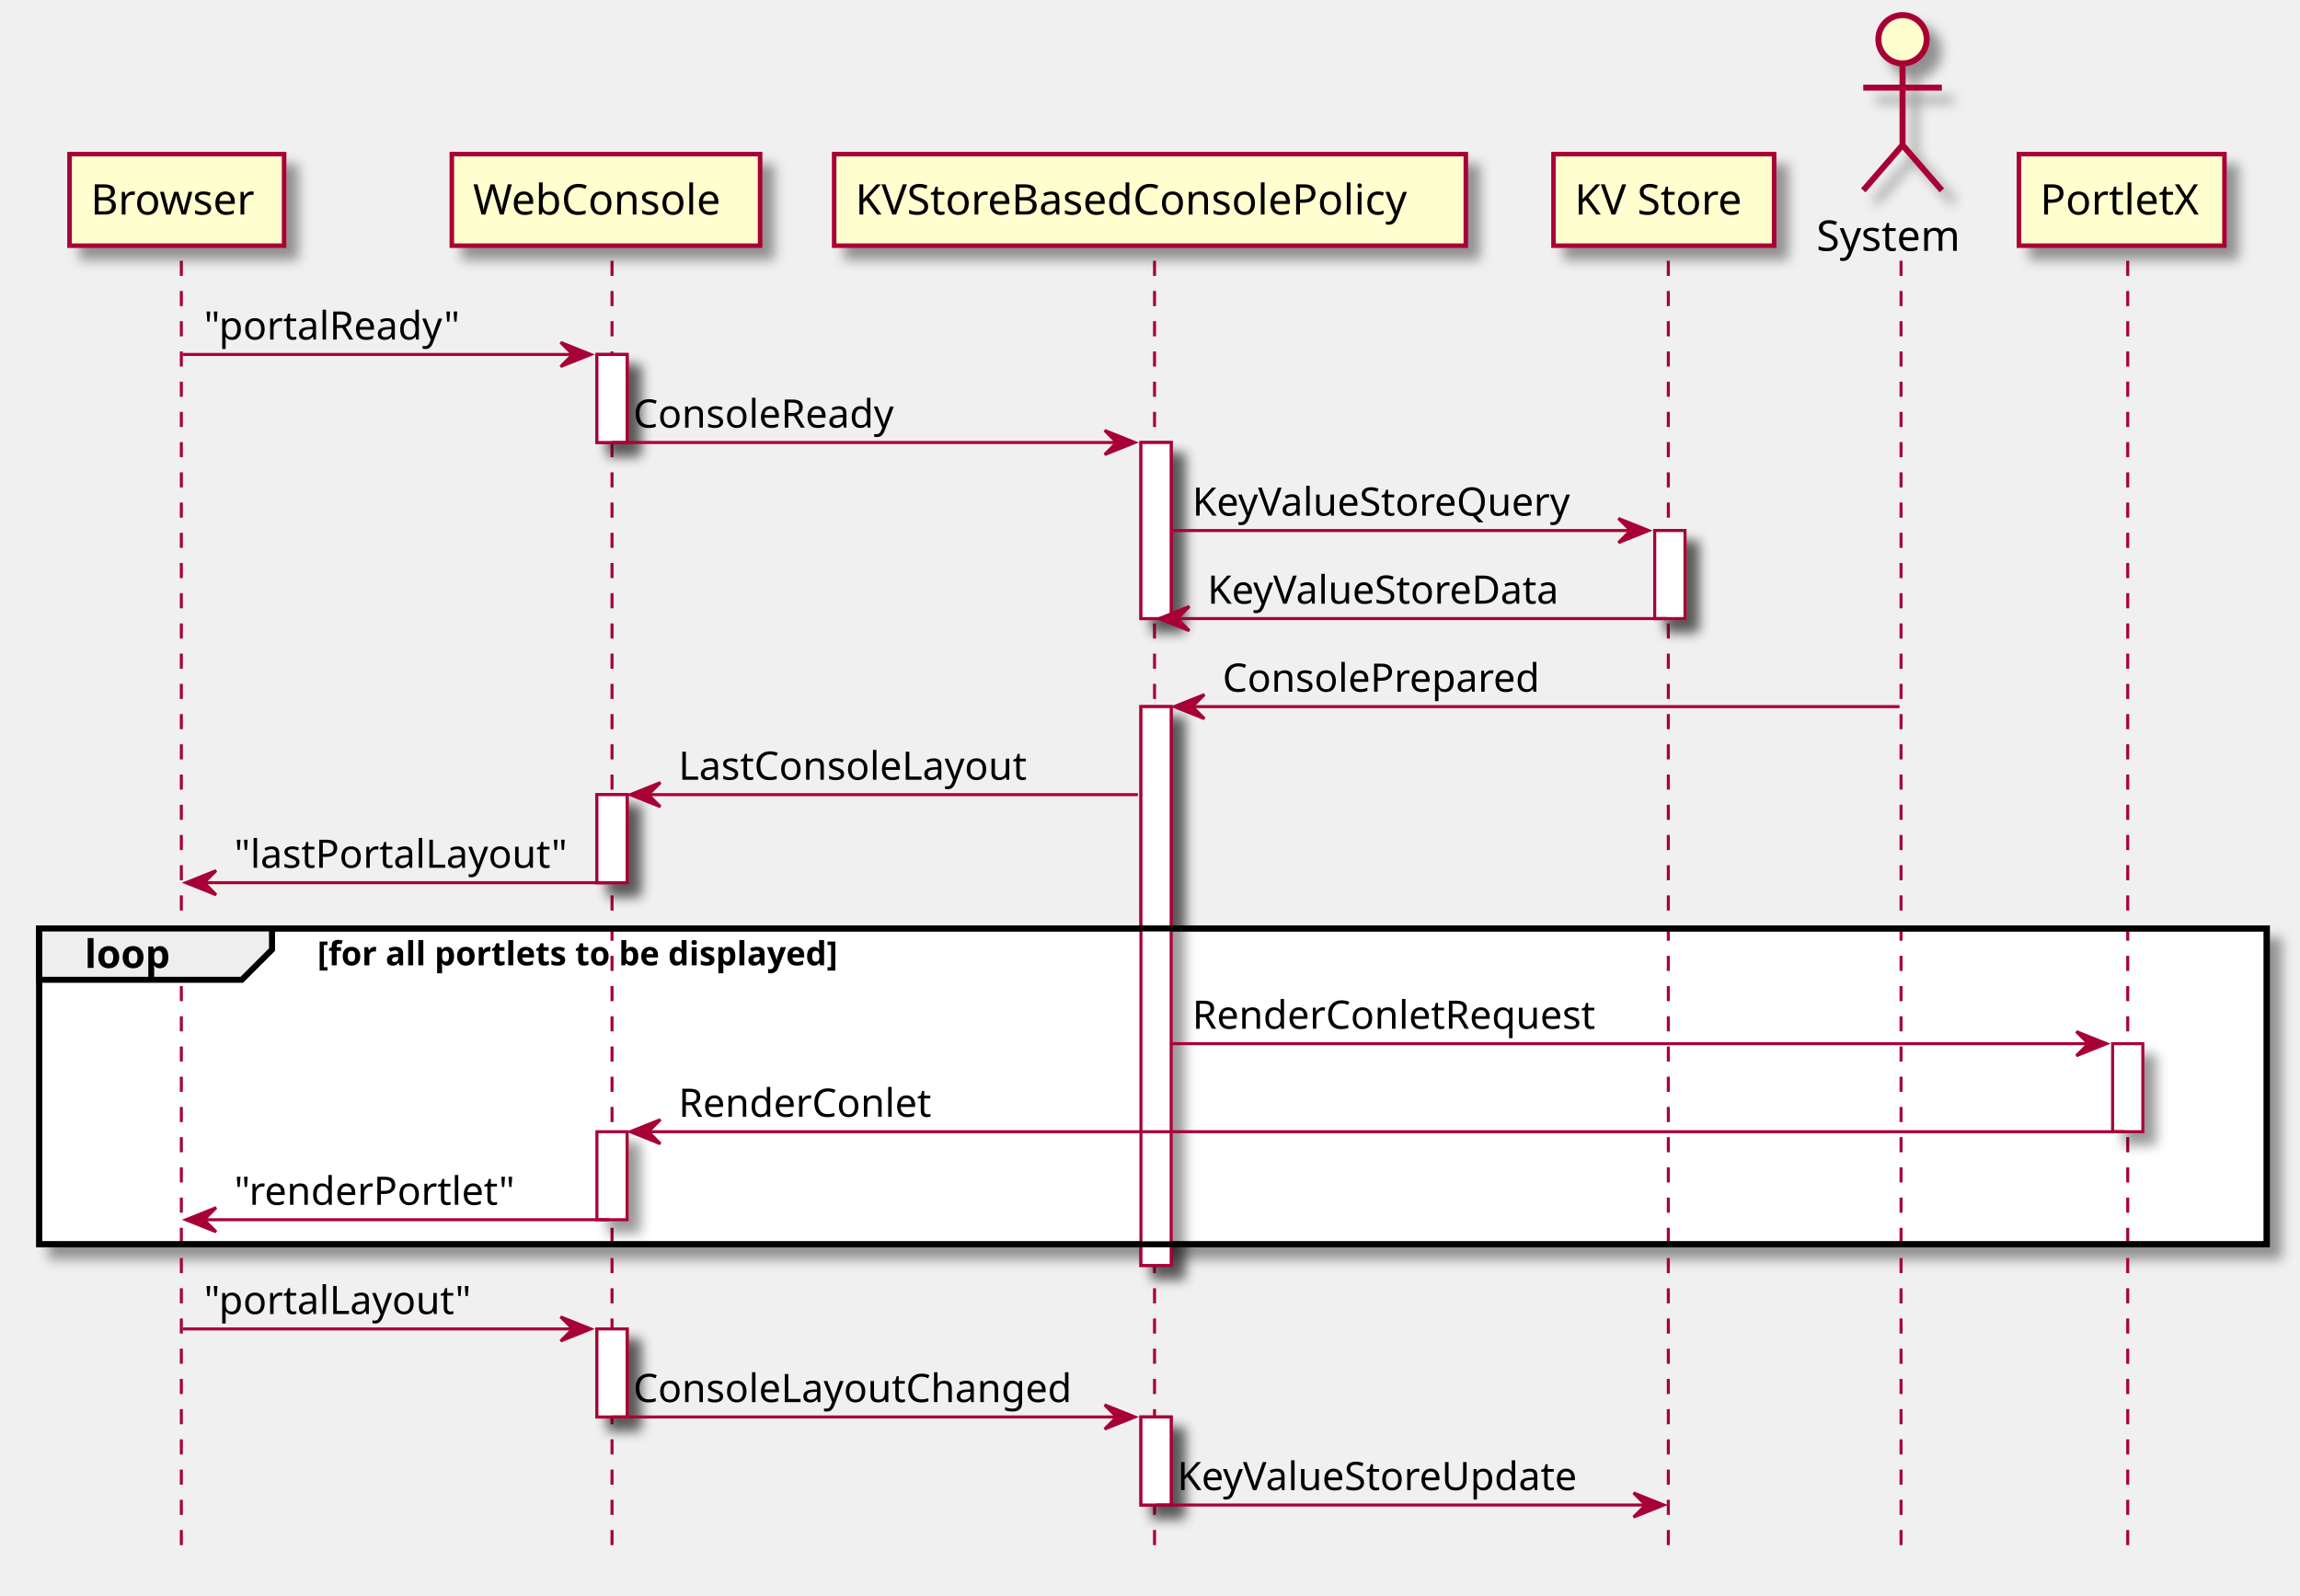
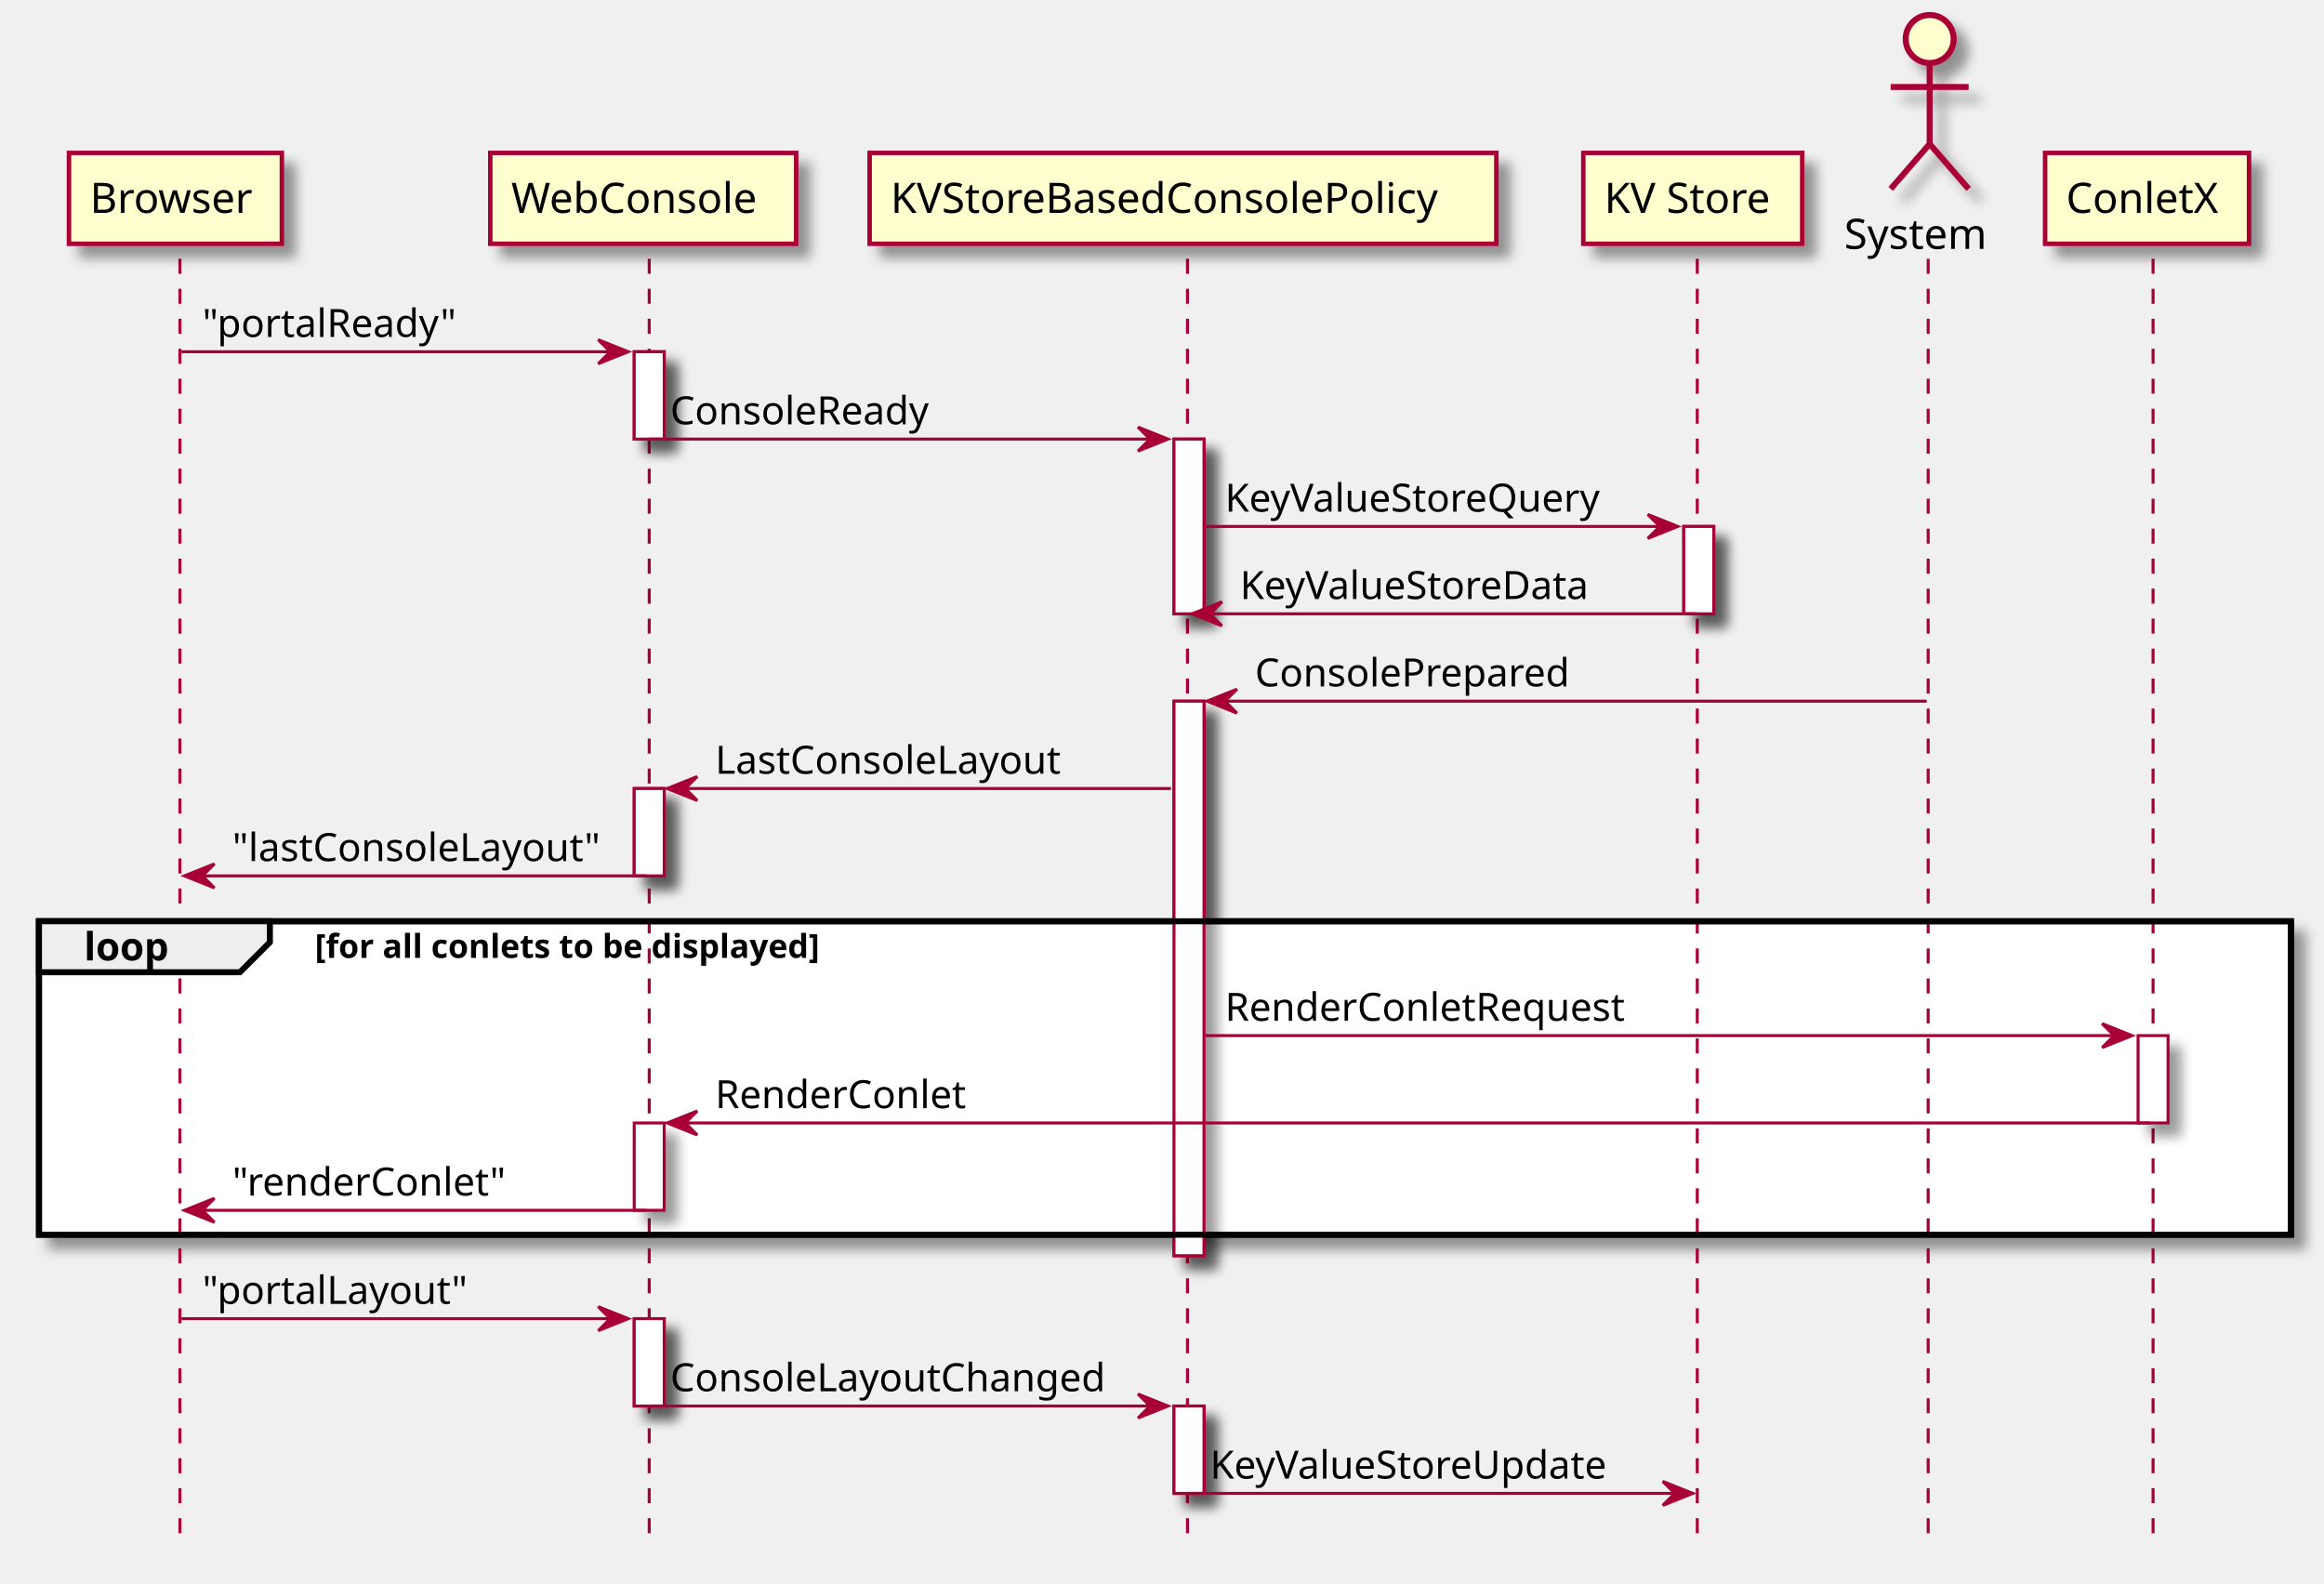
- <svg xmlns="http://www.w3.org/2000/svg" contentScriptType="application/ecmascript" contentStyleType="text/css" height="528px" preserveAspectRatio="none" style="width:761px;height:528px;" version="1.1" viewBox="0 0 761 528" width="761px" zoomAndPan="magnify">
+ <svg xmlns="http://www.w3.org/2000/svg" contentScriptType="application/ecmascript" contentStyleType="text/css" height="528px" preserveAspectRatio="none" style="width:775px;height:528px;" version="1.1" viewBox="0 0 775 528" width="775px" zoomAndPan="magnify">
  <defs>
-     <filter height="300%" id="fzrcjnwdbszu1" width="300%" x="-1" y="-1">
+     <filter height="300%" id="ff6xoer8wdbsg" width="300%" x="-1" y="-1">
      <feGaussianBlur result="blurOut" stdDeviation="2.0" />
      <feColorMatrix in="blurOut" result="blurOut2" type="matrix" values="0 0 0 0 0 0 0 0 0 0 0 0 0 0 0 0 0 0 .4 0" />
      <feOffset dx="4.0" dy="4.0" in="blurOut2" result="blurOut3" />
      <feBlend in="SourceGraphic" in2="blurOut3" mode="normal" />
    </filter>
  </defs>
  <g>
-     <rect fill="#FFFFFF" filter="url(#fzrcjnwdbszu1)" height="29.133" style="stroke: #A80036; stroke-width: 1.0;" width="10" x="197.5" y="117.297" />
-     <rect fill="#FFFFFF" filter="url(#fzrcjnwdbszu1)" height="29.133" style="stroke: #A80036; stroke-width: 1.0;" width="10" x="197.5" y="262.961" />
-     <rect fill="#FFFFFF" filter="url(#fzrcjnwdbszu1)" height="29.133" style="stroke: #A80036; stroke-width: 1.0;" width="10" x="197.5" y="374.492" />
-     <rect fill="#FFFFFF" filter="url(#fzrcjnwdbszu1)" height="29.133" style="stroke: #A80036; stroke-width: 1.0;" width="10" x="197.5" y="439.758" />
-     <rect fill="#FFFFFF" filter="url(#fzrcjnwdbszu1)" height="58.266" style="stroke: #A80036; stroke-width: 1.0;" width="10" x="377.5" y="146.43" />
-     <rect fill="#FFFFFF" filter="url(#fzrcjnwdbszu1)" height="184.93" style="stroke: #A80036; stroke-width: 1.0;" width="10" x="377.5" y="233.828" />
-     <rect fill="#FFFFFF" filter="url(#fzrcjnwdbszu1)" height="29.133" style="stroke: #A80036; stroke-width: 1.0;" width="10" x="377.5" y="468.891" />
-     <rect fill="#FFFFFF" filter="url(#fzrcjnwdbszu1)" height="29.133" style="stroke: #A80036; stroke-width: 1.0;" width="10" x="547.5" y="175.562" />
-     <rect fill="#FFFFFF" filter="url(#fzrcjnwdbszu1)" height="29.133" style="stroke: #A80036; stroke-width: 1.0;" width="10" x="699" y="345.359" />
-     <rect fill="#FFFFFF" filter="url(#fzrcjnwdbszu1)" height="104.531" style="stroke: #000000; stroke-width: 2.0;" width="737" x="13" y="307.227" />
+     <rect fill="#FFFFFF" filter="url(#ff6xoer8wdbsg)" height="29.133" style="stroke: #A80036; stroke-width: 1.0;" width="10" x="211.5" y="117.297" />
+     <rect fill="#FFFFFF" filter="url(#ff6xoer8wdbsg)" height="29.133" style="stroke: #A80036; stroke-width: 1.0;" width="10" x="211.5" y="262.961" />
+     <rect fill="#FFFFFF" filter="url(#ff6xoer8wdbsg)" height="29.133" style="stroke: #A80036; stroke-width: 1.0;" width="10" x="211.5" y="374.492" />
+     <rect fill="#FFFFFF" filter="url(#ff6xoer8wdbsg)" height="29.133" style="stroke: #A80036; stroke-width: 1.0;" width="10" x="211.5" y="439.758" />
+     <rect fill="#FFFFFF" filter="url(#ff6xoer8wdbsg)" height="58.266" style="stroke: #A80036; stroke-width: 1.0;" width="10" x="391.5" y="146.43" />
+     <rect fill="#FFFFFF" filter="url(#ff6xoer8wdbsg)" height="184.93" style="stroke: #A80036; stroke-width: 1.0;" width="10" x="391.5" y="233.828" />
+     <rect fill="#FFFFFF" filter="url(#ff6xoer8wdbsg)" height="29.133" style="stroke: #A80036; stroke-width: 1.0;" width="10" x="391.5" y="468.891" />
+     <rect fill="#FFFFFF" filter="url(#ff6xoer8wdbsg)" height="29.133" style="stroke: #A80036; stroke-width: 1.0;" width="10" x="561.5" y="175.562" />
+     <rect fill="#FFFFFF" filter="url(#ff6xoer8wdbsg)" height="29.133" style="stroke: #A80036; stroke-width: 1.0;" width="10" x="713" y="345.359" />
+     <rect fill="#FFFFFF" filter="url(#ff6xoer8wdbsg)" height="104.531" style="stroke: #000000; stroke-width: 2.0;" width="751" x="13" y="307.227" />
    <line style="stroke: #A80036; stroke-width: 1.0; stroke-dasharray: 5.0,5.0;" x1="60" x2="60" y1="86.297" y2="516.156" />
-     <line style="stroke: #A80036; stroke-width: 1.0; stroke-dasharray: 5.0,5.0;" x1="202.5" x2="202.5" y1="86.297" y2="516.156" />
-     <line style="stroke: #A80036; stroke-width: 1.0; stroke-dasharray: 5.0,5.0;" x1="382" x2="382" y1="86.297" y2="516.156" />
-     <line style="stroke: #A80036; stroke-width: 1.0; stroke-dasharray: 5.0,5.0;" x1="552" x2="552" y1="86.297" y2="516.156" />
-     <line style="stroke: #A80036; stroke-width: 1.0; stroke-dasharray: 5.0,5.0;" x1="629" x2="629" y1="86.297" y2="516.156" />
-     <line style="stroke: #A80036; stroke-width: 1.0; stroke-dasharray: 5.0,5.0;" x1="704" x2="704" y1="86.297" y2="516.156" />
-     <rect fill="#FEFECE" filter="url(#fzrcjnwdbszu1)" height="30.297" style="stroke: #A80036; stroke-width: 1.5;" width="71" x="23" y="51" />
+     <line style="stroke: #A80036; stroke-width: 1.0; stroke-dasharray: 5.0,5.0;" x1="216.5" x2="216.5" y1="86.297" y2="516.156" />
+     <line style="stroke: #A80036; stroke-width: 1.0; stroke-dasharray: 5.0,5.0;" x1="396" x2="396" y1="86.297" y2="516.156" />
+     <line style="stroke: #A80036; stroke-width: 1.0; stroke-dasharray: 5.0,5.0;" x1="566" x2="566" y1="86.297" y2="516.156" />
+     <line style="stroke: #A80036; stroke-width: 1.0; stroke-dasharray: 5.0,5.0;" x1="643" x2="643" y1="86.297" y2="516.156" />
+     <line style="stroke: #A80036; stroke-width: 1.0; stroke-dasharray: 5.0,5.0;" x1="718" x2="718" y1="86.297" y2="516.156" />
+     <rect fill="#FEFECE" filter="url(#ff6xoer8wdbsg)" height="30.297" style="stroke: #A80036; stroke-width: 1.5;" width="71" x="23" y="51" />
    <text fill="#000000" font-family="sans-serif" font-size="14" lengthAdjust="spacingAndGlyphs" textLength="57" x="30" y="70.995">Browser</text>
-     <rect fill="#FEFECE" filter="url(#fzrcjnwdbszu1)" height="30.297" style="stroke: #A80036; stroke-width: 1.5;" width="102" x="149.5" y="51" />
-     <text fill="#000000" font-family="sans-serif" font-size="14" lengthAdjust="spacingAndGlyphs" textLength="88" x="156.5" y="70.995">WebConsole</text>
-     <rect fill="#FEFECE" filter="url(#fzrcjnwdbszu1)" height="30.297" style="stroke: #A80036; stroke-width: 1.5;" width="209" x="276" y="51" />
-     <text fill="#000000" font-family="sans-serif" font-size="14" lengthAdjust="spacingAndGlyphs" textLength="195" x="283" y="70.995">KVStoreBasedConsolePolicy</text>
-     <rect fill="#FEFECE" filter="url(#fzrcjnwdbszu1)" height="30.297" style="stroke: #A80036; stroke-width: 1.5;" width="73" x="514" y="51" />
-     <text fill="#000000" font-family="sans-serif" font-size="14" lengthAdjust="spacingAndGlyphs" textLength="59" x="521" y="70.995">KV Store</text>
-     <text fill="#000000" font-family="sans-serif" font-size="14" lengthAdjust="spacingAndGlyphs" textLength="51" x="601" y="82.995">System</text>
-     <ellipse cx="629.5" cy="13" fill="#FEFECE" filter="url(#fzrcjnwdbszu1)" rx="8" ry="8" style="stroke: #A80036; stroke-width: 2.0;" />
-     <path d="M629.5,21 L629.5,48 M616.5,29 L642.5,29 M629.5,48 L616.5,63 M629.5,48 L642.5,63 " fill="#FEFECE" filter="url(#fzrcjnwdbszu1)" style="stroke: #A80036; stroke-width: 2.0;" />
-     <rect fill="#FEFECE" filter="url(#fzrcjnwdbszu1)" height="30.297" style="stroke: #A80036; stroke-width: 1.5;" width="68" x="668" y="51" />
-     <text fill="#000000" font-family="sans-serif" font-size="14" lengthAdjust="spacingAndGlyphs" textLength="54" x="675" y="70.995">PortletX</text>
-     <rect fill="#FFFFFF" filter="url(#fzrcjnwdbszu1)" height="29.133" style="stroke: #A80036; stroke-width: 1.0;" width="10" x="197.5" y="117.297" />
-     <rect fill="#FFFFFF" filter="url(#fzrcjnwdbszu1)" height="29.133" style="stroke: #A80036; stroke-width: 1.0;" width="10" x="197.5" y="262.961" />
-     <rect fill="#FFFFFF" filter="url(#fzrcjnwdbszu1)" height="29.133" style="stroke: #A80036; stroke-width: 1.0;" width="10" x="197.5" y="374.492" />
-     <rect fill="#FFFFFF" filter="url(#fzrcjnwdbszu1)" height="29.133" style="stroke: #A80036; stroke-width: 1.0;" width="10" x="197.5" y="439.758" />
-     <rect fill="#FFFFFF" filter="url(#fzrcjnwdbszu1)" height="58.266" style="stroke: #A80036; stroke-width: 1.0;" width="10" x="377.5" y="146.43" />
-     <rect fill="#FFFFFF" filter="url(#fzrcjnwdbszu1)" height="184.93" style="stroke: #A80036; stroke-width: 1.0;" width="10" x="377.5" y="233.828" />
-     <rect fill="#FFFFFF" filter="url(#fzrcjnwdbszu1)" height="29.133" style="stroke: #A80036; stroke-width: 1.0;" width="10" x="377.5" y="468.891" />
-     <rect fill="#FFFFFF" filter="url(#fzrcjnwdbszu1)" height="29.133" style="stroke: #A80036; stroke-width: 1.0;" width="10" x="547.5" y="175.562" />
-     <rect fill="#FFFFFF" filter="url(#fzrcjnwdbszu1)" height="29.133" style="stroke: #A80036; stroke-width: 1.0;" width="10" x="699" y="345.359" />
-     <polygon fill="#A80036" points="185.5,113.297,195.5,117.297,185.5,121.297,189.5,117.297" style="stroke: #A80036; stroke-width: 1.0;" />
-     <line style="stroke: #A80036; stroke-width: 1.0;" x1="60.5" x2="191.5" y1="117.297" y2="117.297" />
+     <rect fill="#FEFECE" filter="url(#ff6xoer8wdbsg)" height="30.297" style="stroke: #A80036; stroke-width: 1.5;" width="102" x="163.5" y="51" />
+     <text fill="#000000" font-family="sans-serif" font-size="14" lengthAdjust="spacingAndGlyphs" textLength="88" x="170.5" y="70.995">WebConsole</text>
+     <rect fill="#FEFECE" filter="url(#ff6xoer8wdbsg)" height="30.297" style="stroke: #A80036; stroke-width: 1.5;" width="209" x="290" y="51" />
+     <text fill="#000000" font-family="sans-serif" font-size="14" lengthAdjust="spacingAndGlyphs" textLength="195" x="297" y="70.995">KVStoreBasedConsolePolicy</text>
+     <rect fill="#FEFECE" filter="url(#ff6xoer8wdbsg)" height="30.297" style="stroke: #A80036; stroke-width: 1.5;" width="73" x="528" y="51" />
+     <text fill="#000000" font-family="sans-serif" font-size="14" lengthAdjust="spacingAndGlyphs" textLength="59" x="535" y="70.995">KV Store</text>
+     <text fill="#000000" font-family="sans-serif" font-size="14" lengthAdjust="spacingAndGlyphs" textLength="51" x="615" y="82.995">System</text>
+     <ellipse cx="643.5" cy="13" fill="#FEFECE" filter="url(#ff6xoer8wdbsg)" rx="8" ry="8" style="stroke: #A80036; stroke-width: 2.0;" />
+     <path d="M643.5,21 L643.5,48 M630.5,29 L656.5,29 M643.5,48 L630.5,63 M643.5,48 L656.5,63 " fill="#FEFECE" filter="url(#ff6xoer8wdbsg)" style="stroke: #A80036; stroke-width: 2.0;" />
+     <rect fill="#FEFECE" filter="url(#ff6xoer8wdbsg)" height="30.297" style="stroke: #A80036; stroke-width: 1.5;" width="68" x="682" y="51" />
+     <text fill="#000000" font-family="sans-serif" font-size="14" lengthAdjust="spacingAndGlyphs" textLength="54" x="689" y="70.995">ConletX</text>
+     <rect fill="#FFFFFF" filter="url(#ff6xoer8wdbsg)" height="29.133" style="stroke: #A80036; stroke-width: 1.0;" width="10" x="211.5" y="117.297" />
+     <rect fill="#FFFFFF" filter="url(#ff6xoer8wdbsg)" height="29.133" style="stroke: #A80036; stroke-width: 1.0;" width="10" x="211.5" y="262.961" />
+     <rect fill="#FFFFFF" filter="url(#ff6xoer8wdbsg)" height="29.133" style="stroke: #A80036; stroke-width: 1.0;" width="10" x="211.5" y="374.492" />
+     <rect fill="#FFFFFF" filter="url(#ff6xoer8wdbsg)" height="29.133" style="stroke: #A80036; stroke-width: 1.0;" width="10" x="211.5" y="439.758" />
+     <rect fill="#FFFFFF" filter="url(#ff6xoer8wdbsg)" height="58.266" style="stroke: #A80036; stroke-width: 1.0;" width="10" x="391.5" y="146.43" />
+     <rect fill="#FFFFFF" filter="url(#ff6xoer8wdbsg)" height="184.93" style="stroke: #A80036; stroke-width: 1.0;" width="10" x="391.5" y="233.828" />
+     <rect fill="#FFFFFF" filter="url(#ff6xoer8wdbsg)" height="29.133" style="stroke: #A80036; stroke-width: 1.0;" width="10" x="391.5" y="468.891" />
+     <rect fill="#FFFFFF" filter="url(#ff6xoer8wdbsg)" height="29.133" style="stroke: #A80036; stroke-width: 1.0;" width="10" x="561.5" y="175.562" />
+     <rect fill="#FFFFFF" filter="url(#ff6xoer8wdbsg)" height="29.133" style="stroke: #A80036; stroke-width: 1.0;" width="10" x="713" y="345.359" />
+     <polygon fill="#A80036" points="199.5,113.297,209.5,117.297,199.5,121.297,203.5,117.297" style="stroke: #A80036; stroke-width: 1.0;" />
+     <line style="stroke: #A80036; stroke-width: 1.0;" x1="60.5" x2="205.5" y1="117.297" y2="117.297" />
    <text fill="#000000" font-family="sans-serif" font-size="13" lengthAdjust="spacingAndGlyphs" textLength="86" x="67.5" y="112.364">"portalReady"</text>
-     <polygon fill="#A80036" points="365.5,142.43,375.5,146.43,365.5,150.43,369.5,146.43" style="stroke: #A80036; stroke-width: 1.0;" />
-     <line style="stroke: #A80036; stroke-width: 1.0;" x1="202.5" x2="371.5" y1="146.43" y2="146.43" />
-     <text fill="#000000" font-family="sans-serif" font-size="13" lengthAdjust="spacingAndGlyphs" textLength="90" x="209.5" y="141.497">ConsoleReady</text>
-     <polygon fill="#A80036" points="535.5,171.562,545.5,175.562,535.5,179.562,539.5,175.562" style="stroke: #A80036; stroke-width: 1.0;" />
-     <line style="stroke: #A80036; stroke-width: 1.0;" x1="387.5" x2="541.5" y1="175.562" y2="175.562" />
-     <text fill="#000000" font-family="sans-serif" font-size="13" lengthAdjust="spacingAndGlyphs" textLength="132" x="394.5" y="170.629">KeyValueStoreQuery</text>
-     <polygon fill="#A80036" points="393.5,200.695,383.5,204.695,393.5,208.695,389.5,204.695" style="stroke: #A80036; stroke-width: 1.0;" />
-     <line style="stroke: #A80036; stroke-width: 1.0;" x1="387.5" x2="551.5" y1="204.695" y2="204.695" />
-     <text fill="#000000" font-family="sans-serif" font-size="13" lengthAdjust="spacingAndGlyphs" textLength="125" x="399.5" y="199.762">KeyValueStoreData</text>
-     <polygon fill="#A80036" points="398.5,229.828,388.5,233.828,398.5,237.828,394.5,233.828" style="stroke: #A80036; stroke-width: 1.0;" />
-     <line style="stroke: #A80036; stroke-width: 1.0;" x1="392.5" x2="628.5" y1="233.828" y2="233.828" />
-     <text fill="#000000" font-family="sans-serif" font-size="13" lengthAdjust="spacingAndGlyphs" textLength="109" x="404.5" y="228.895">ConsolePrepared</text>
-     <polygon fill="#A80036" points="218.5,258.961,208.5,262.961,218.5,266.961,214.5,262.961" style="stroke: #A80036; stroke-width: 1.0;" />
-     <line style="stroke: #A80036; stroke-width: 1.0;" x1="212.5" x2="376.5" y1="262.961" y2="262.961" />
-     <text fill="#000000" font-family="sans-serif" font-size="13" lengthAdjust="spacingAndGlyphs" textLength="121" x="224.5" y="258.028">LastConsoleLayout</text>
+     <polygon fill="#A80036" points="379.5,142.43,389.5,146.43,379.5,150.43,383.5,146.43" style="stroke: #A80036; stroke-width: 1.0;" />
+     <line style="stroke: #A80036; stroke-width: 1.0;" x1="216.5" x2="385.5" y1="146.43" y2="146.43" />
+     <text fill="#000000" font-family="sans-serif" font-size="13" lengthAdjust="spacingAndGlyphs" textLength="90" x="223.5" y="141.497">ConsoleReady</text>
+     <polygon fill="#A80036" points="549.5,171.562,559.5,175.562,549.5,179.562,553.5,175.562" style="stroke: #A80036; stroke-width: 1.0;" />
+     <line style="stroke: #A80036; stroke-width: 1.0;" x1="401.5" x2="555.5" y1="175.562" y2="175.562" />
+     <text fill="#000000" font-family="sans-serif" font-size="13" lengthAdjust="spacingAndGlyphs" textLength="132" x="408.5" y="170.629">KeyValueStoreQuery</text>
+     <polygon fill="#A80036" points="407.5,200.695,397.5,204.695,407.5,208.695,403.5,204.695" style="stroke: #A80036; stroke-width: 1.0;" />
+     <line style="stroke: #A80036; stroke-width: 1.0;" x1="401.5" x2="565.5" y1="204.695" y2="204.695" />
+     <text fill="#000000" font-family="sans-serif" font-size="13" lengthAdjust="spacingAndGlyphs" textLength="125" x="413.5" y="199.762">KeyValueStoreData</text>
+     <polygon fill="#A80036" points="412.5,229.828,402.5,233.828,412.5,237.828,408.5,233.828" style="stroke: #A80036; stroke-width: 1.0;" />
+     <line style="stroke: #A80036; stroke-width: 1.0;" x1="406.5" x2="642.5" y1="233.828" y2="233.828" />
+     <text fill="#000000" font-family="sans-serif" font-size="13" lengthAdjust="spacingAndGlyphs" textLength="109" x="418.5" y="228.895">ConsolePrepared</text>
+     <polygon fill="#A80036" points="232.5,258.961,222.5,262.961,232.5,266.961,228.5,262.961" style="stroke: #A80036; stroke-width: 1.0;" />
+     <line style="stroke: #A80036; stroke-width: 1.0;" x1="226.5" x2="390.5" y1="262.961" y2="262.961" />
+     <text fill="#000000" font-family="sans-serif" font-size="13" lengthAdjust="spacingAndGlyphs" textLength="121" x="238.5" y="258.028">LastConsoleLayout</text>
    <polygon fill="#A80036" points="71.5,288.094,61.5,292.094,71.5,296.094,67.5,292.094" style="stroke: #A80036; stroke-width: 1.0;" />
-     <line style="stroke: #A80036; stroke-width: 1.0;" x1="65.5" x2="201.5" y1="292.094" y2="292.094" />
-     <text fill="#000000" font-family="sans-serif" font-size="13" lengthAdjust="spacingAndGlyphs" textLength="113" x="77.5" y="287.161">"lastPortalLayout"</text>
-     <rect fill="none" height="104.531" style="stroke: #000000; stroke-width: 2.0;" width="737" x="13" y="307.227" />
+     <line style="stroke: #A80036; stroke-width: 1.0;" x1="65.5" x2="215.5" y1="292.094" y2="292.094" />
+     <text fill="#000000" font-family="sans-serif" font-size="13" lengthAdjust="spacingAndGlyphs" textLength="127" x="77.5" y="287.161">"lastConsoleLayout"</text>
+     <rect fill="none" height="104.531" style="stroke: #000000; stroke-width: 2.0;" width="751" x="13" y="307.227" />
    <polygon fill="#EEEEEE" points="13,307.227,90,307.227,90,314.227,80,324.227,13,324.227,13,307.227" style="stroke: #000000; stroke-width: 2.0;" />
    <text fill="#000000" font-family="sans-serif" font-size="13" font-weight="bold" lengthAdjust="spacingAndGlyphs" textLength="32" x="28" y="320.293">loop</text>
-     <text fill="#000000" font-family="sans-serif" font-size="11" font-weight="bold" lengthAdjust="spacingAndGlyphs" textLength="205" x="105" y="319.437">[for all portlets to be displayed]</text>
-     <polygon fill="#A80036" points="687,341.359,697,345.359,687,349.359,691,345.359" style="stroke: #A80036; stroke-width: 1.0;" />
-     <line style="stroke: #A80036; stroke-width: 1.0;" x1="387.5" x2="693" y1="345.359" y2="345.359" />
-     <text fill="#000000" font-family="sans-serif" font-size="13" lengthAdjust="spacingAndGlyphs" textLength="138" x="394.5" y="340.426">RenderConletRequest</text>
-     <polygon fill="#A80036" points="218.5,370.492,208.5,374.492,218.5,378.492,214.5,374.492" style="stroke: #A80036; stroke-width: 1.0;" />
-     <line style="stroke: #A80036; stroke-width: 1.0;" x1="212.5" x2="703" y1="374.492" y2="374.492" />
-     <text fill="#000000" font-family="sans-serif" font-size="13" lengthAdjust="spacingAndGlyphs" textLength="86" x="224.5" y="369.559">RenderConlet</text>
+     <text fill="#000000" font-family="sans-serif" font-size="11" font-weight="bold" lengthAdjust="spacingAndGlyphs" textLength="202" x="105" y="319.437">[for all conlets to be displayed]</text>
+     <polygon fill="#A80036" points="701,341.359,711,345.359,701,349.359,705,345.359" style="stroke: #A80036; stroke-width: 1.0;" />
+     <line style="stroke: #A80036; stroke-width: 1.0;" x1="401.5" x2="707" y1="345.359" y2="345.359" />
+     <text fill="#000000" font-family="sans-serif" font-size="13" lengthAdjust="spacingAndGlyphs" textLength="138" x="408.5" y="340.426">RenderConletRequest</text>
+     <polygon fill="#A80036" points="232.5,370.492,222.5,374.492,232.5,378.492,228.5,374.492" style="stroke: #A80036; stroke-width: 1.0;" />
+     <line style="stroke: #A80036; stroke-width: 1.0;" x1="226.5" x2="717" y1="374.492" y2="374.492" />
+     <text fill="#000000" font-family="sans-serif" font-size="13" lengthAdjust="spacingAndGlyphs" textLength="86" x="238.5" y="369.559">RenderConlet</text>
    <polygon fill="#A80036" points="71.5,399.625,61.5,403.625,71.5,407.625,67.5,403.625" style="stroke: #A80036; stroke-width: 1.0;" />
-     <line style="stroke: #A80036; stroke-width: 1.0;" x1="65.5" x2="201.5" y1="403.625" y2="403.625" />
-     <text fill="#000000" font-family="sans-serif" font-size="13" lengthAdjust="spacingAndGlyphs" textLength="94" x="77.5" y="398.692">"renderPortlet"</text>
-     <polygon fill="#A80036" points="185.5,435.758,195.5,439.758,185.5,443.758,189.5,439.758" style="stroke: #A80036; stroke-width: 1.0;" />
-     <line style="stroke: #A80036; stroke-width: 1.0;" x1="60.5" x2="191.5" y1="439.758" y2="439.758" />
+     <line style="stroke: #A80036; stroke-width: 1.0;" x1="65.5" x2="215.5" y1="403.625" y2="403.625" />
+     <text fill="#000000" font-family="sans-serif" font-size="13" lengthAdjust="spacingAndGlyphs" textLength="93" x="77.5" y="398.692">"renderConlet"</text>
+     <polygon fill="#A80036" points="199.5,435.758,209.5,439.758,199.5,443.758,203.5,439.758" style="stroke: #A80036; stroke-width: 1.0;" />
+     <line style="stroke: #A80036; stroke-width: 1.0;" x1="60.5" x2="205.5" y1="439.758" y2="439.758" />
    <text fill="#000000" font-family="sans-serif" font-size="13" lengthAdjust="spacingAndGlyphs" textLength="90" x="67.5" y="434.825">"portalLayout"</text>
-     <polygon fill="#A80036" points="365.5,464.891,375.5,468.891,365.5,472.891,369.5,468.891" style="stroke: #A80036; stroke-width: 1.0;" />
-     <line style="stroke: #A80036; stroke-width: 1.0;" x1="202.5" x2="371.5" y1="468.891" y2="468.891" />
-     <text fill="#000000" font-family="sans-serif" font-size="13" lengthAdjust="spacingAndGlyphs" textLength="151" x="209.5" y="463.957">ConsoleLayoutChanged</text>
-     <polygon fill="#A80036" points="540.5,494.023,550.5,498.023,540.5,502.023,544.5,498.023" style="stroke: #A80036; stroke-width: 1.0;" />
-     <line style="stroke: #A80036; stroke-width: 1.0;" x1="382.5" x2="546.5" y1="498.023" y2="498.023" />
-     <text fill="#000000" font-family="sans-serif" font-size="13" lengthAdjust="spacingAndGlyphs" textLength="141" x="389.5" y="493.09">KeyValueStoreUpdate</text>
+     <polygon fill="#A80036" points="379.5,464.891,389.5,468.891,379.5,472.891,383.5,468.891" style="stroke: #A80036; stroke-width: 1.0;" />
+     <line style="stroke: #A80036; stroke-width: 1.0;" x1="216.5" x2="385.5" y1="468.891" y2="468.891" />
+     <text fill="#000000" font-family="sans-serif" font-size="13" lengthAdjust="spacingAndGlyphs" textLength="151" x="223.5" y="463.957">ConsoleLayoutChanged</text>
+     <polygon fill="#A80036" points="554.5,494.023,564.5,498.023,554.5,502.023,558.5,498.023" style="stroke: #A80036; stroke-width: 1.0;" />
+     <line style="stroke: #A80036; stroke-width: 1.0;" x1="396.5" x2="560.5" y1="498.023" y2="498.023" />
+     <text fill="#000000" font-family="sans-serif" font-size="13" lengthAdjust="spacingAndGlyphs" textLength="141" x="403.5" y="493.09">KeyValueStoreUpdate</text>
  </g>
</svg>
